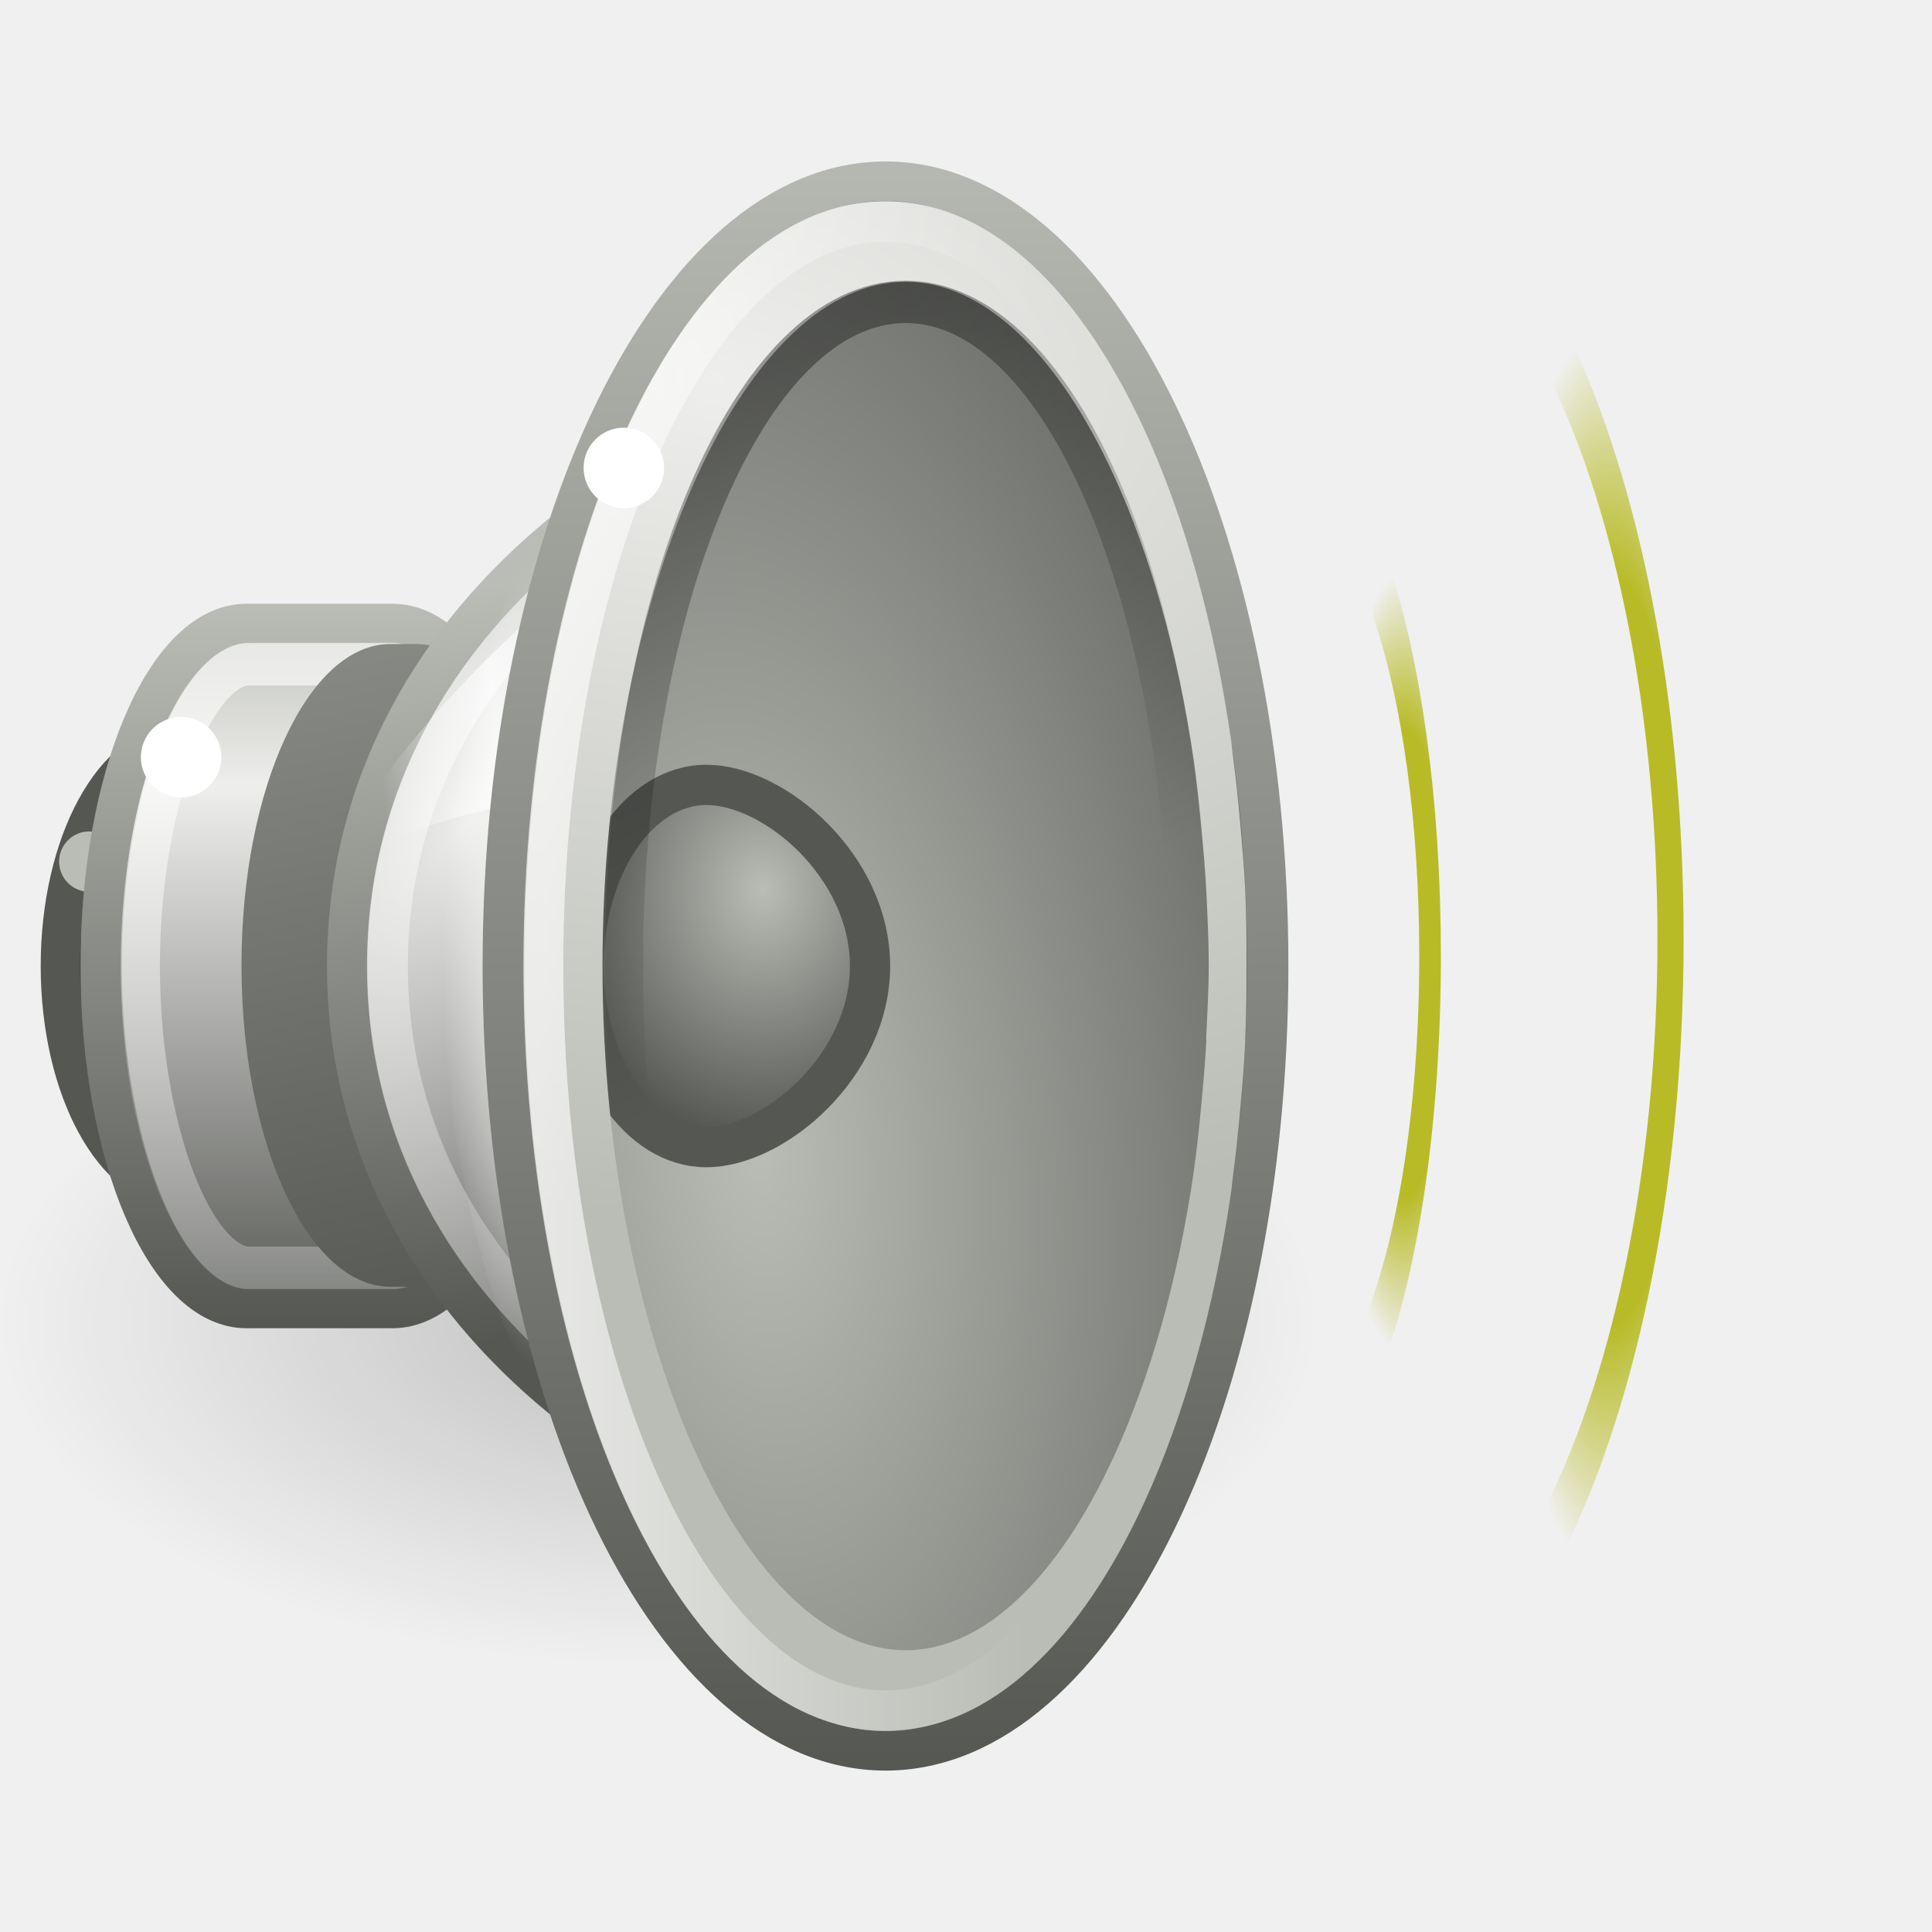
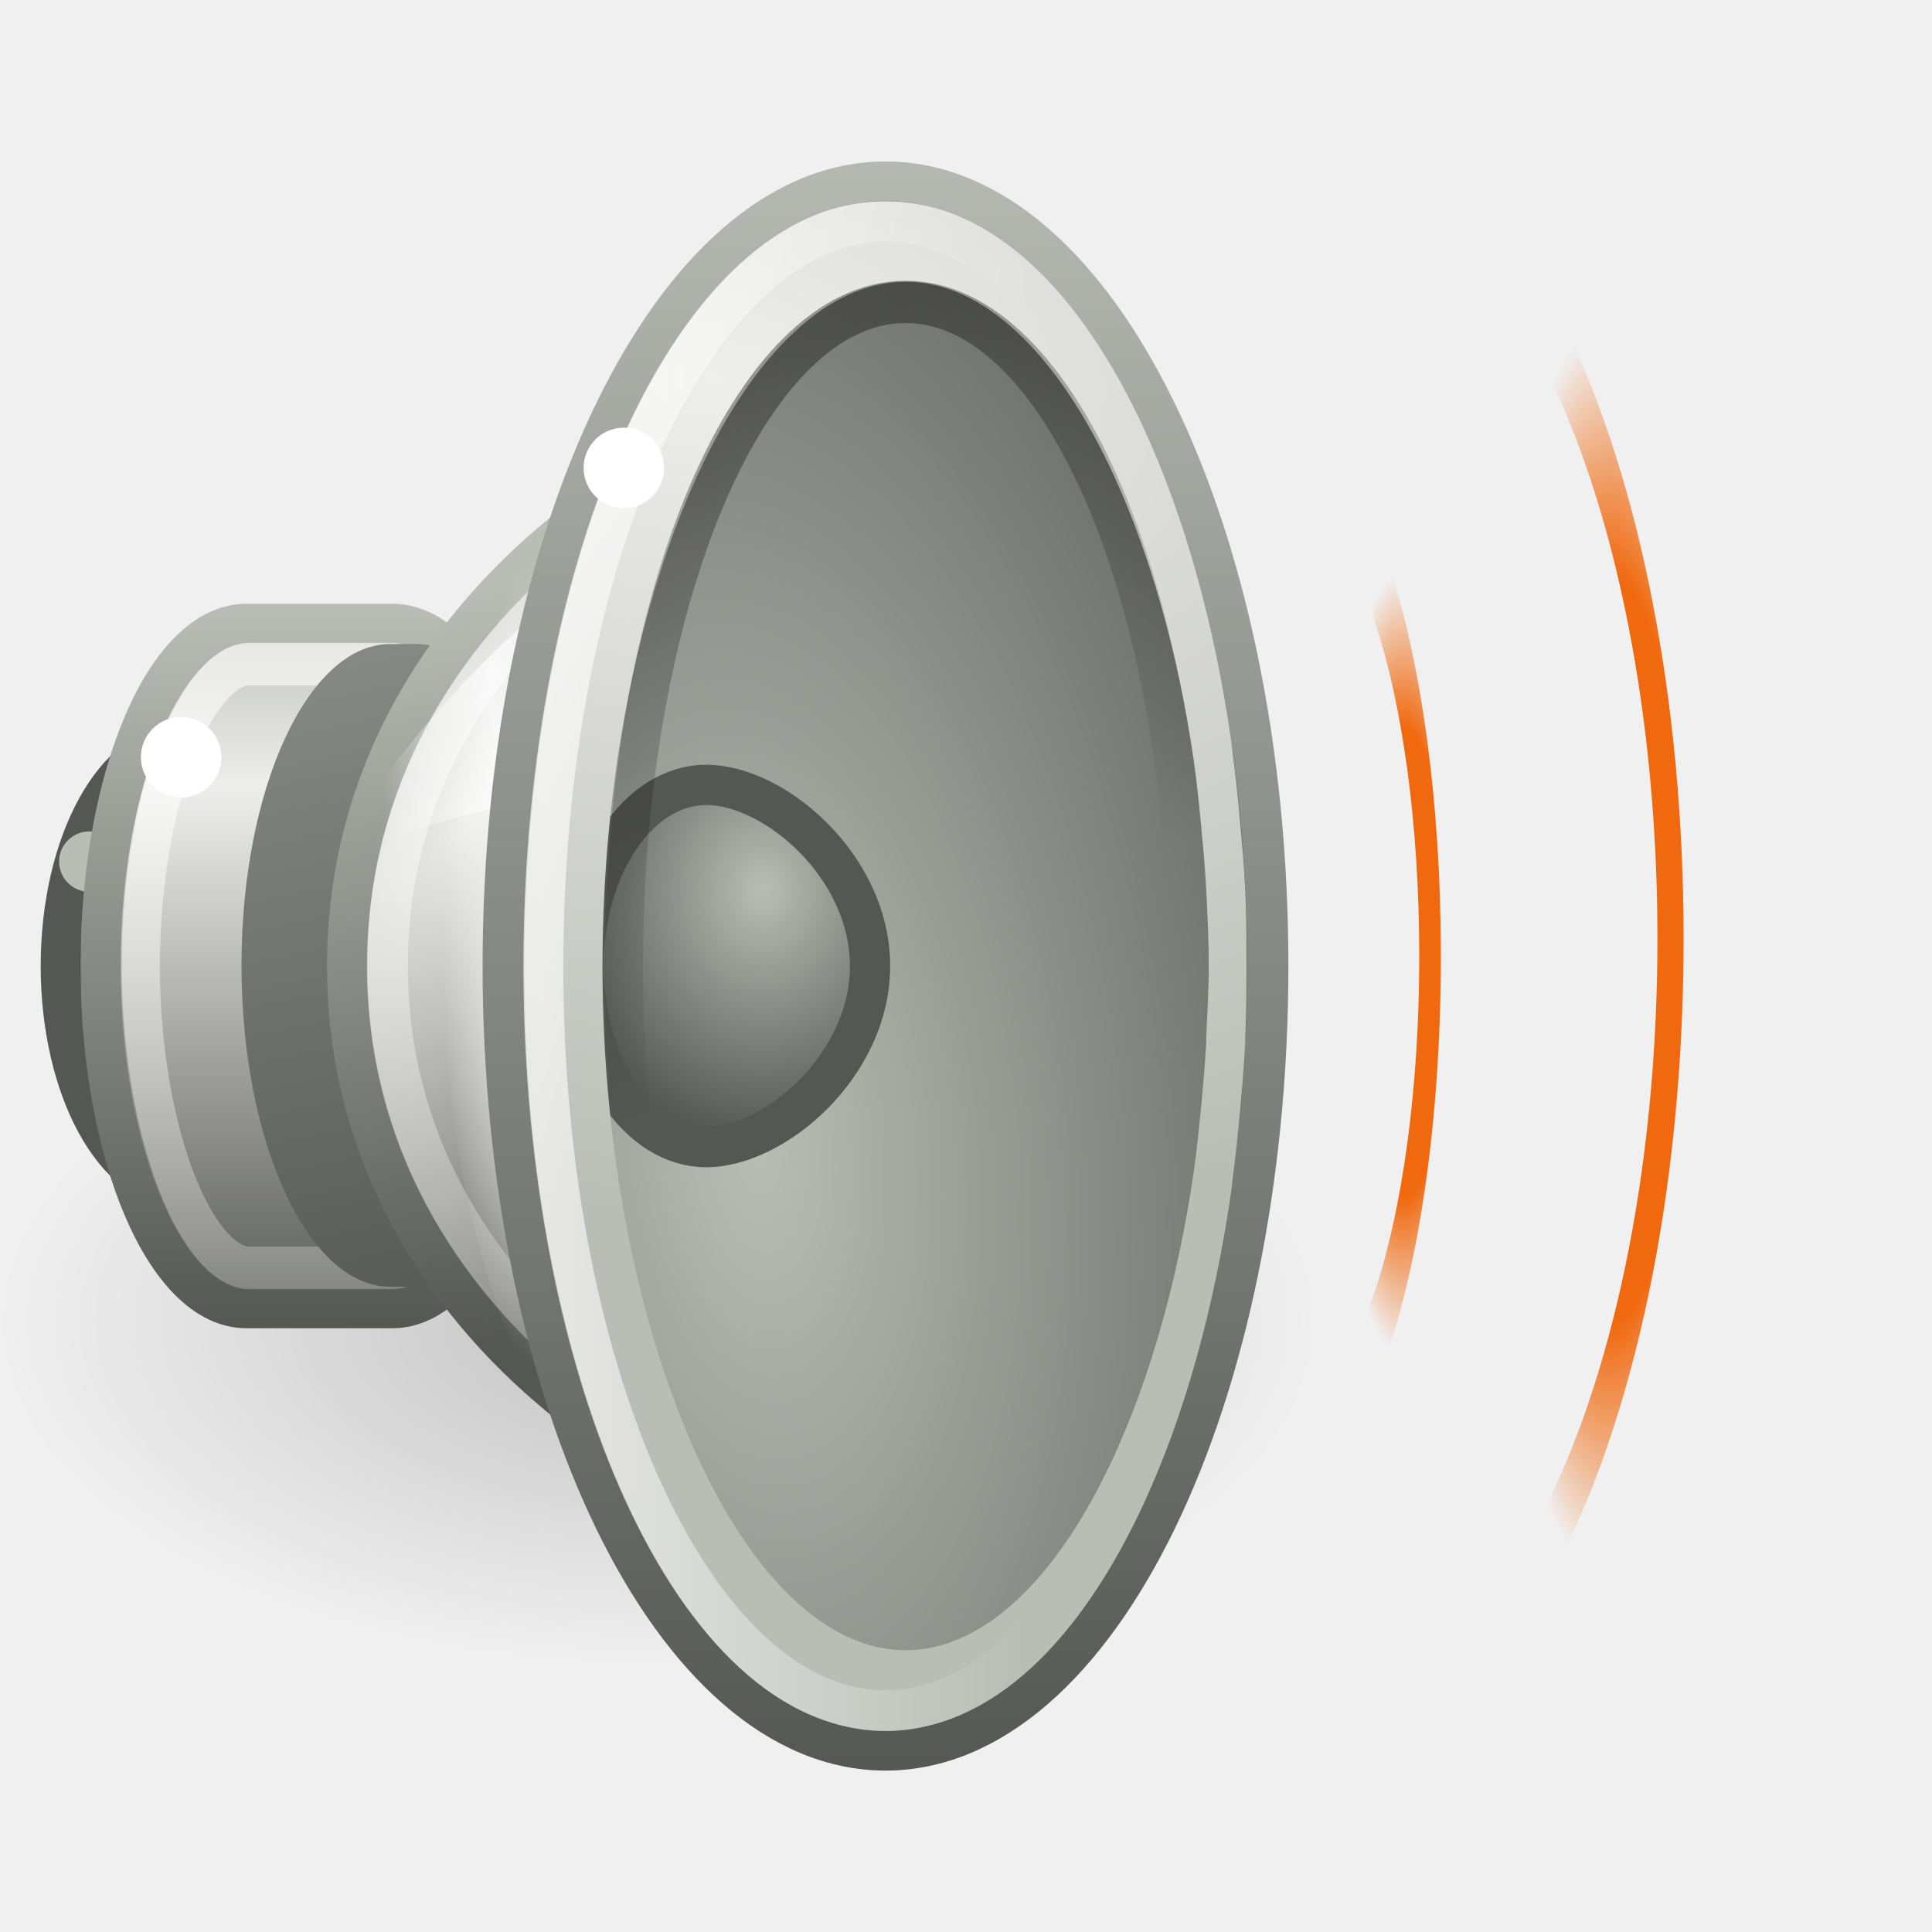
<svg xmlns="http://www.w3.org/2000/svg" xmlns:xlink="http://www.w3.org/1999/xlink" width="48px" height="48px" id="svg7494">
  <defs id="defs7496">
    <linearGradient id="linearGradient7277">
-       <stop id="stop7279" offset="0" style="stop-color:#b8bb26;stop-opacity:1" />
-       <stop style="stop-color:#b8bb26;stop-opacity:1" offset="0.6" id="stop7281" />
-       <stop id="stop7283" offset="1" style="stop-color:#b8bb26;stop-opacity:0" />
+       <stop id="stop7279" offset="0" style="stop-color:#f0690f;stop-opacity:1" />
+       <stop style="stop-color:#f0690f;stop-opacity:1" offset="0.6" id="stop7281" />
+       <stop id="stop7283" offset="1" style="stop-color:#f0690f;stop-opacity:0" />
    </linearGradient>
    <radialGradient xlink:href="#linearGradient7277" id="radialGradient6984" cx="60.641" cy="22.656" fx="60.641" fy="22.656" r="2.619" gradientTransform="matrix(2.145453,0,0,3.019163,-69.461,-45.74667)" gradientUnits="userSpaceOnUse" />
    <linearGradient id="linearGradient7269">
-       <stop id="stop7271" offset="0" style="stop-color:#b8bb26;stop-opacity:1" />
-       <stop style="stop-color:#b8bb26;stop-opacity:1" offset="0.6" id="stop7273" />
-       <stop id="stop7275" offset="1" style="stop-color:#b8bb26;stop-opacity:0" />
+       <stop id="stop7271" offset="0" style="stop-color:#f0690f;stop-opacity:1" />
+       <stop style="stop-color:#f0690f;stop-opacity:1" offset="0.6" id="stop7273" />
+       <stop id="stop7275" offset="1" style="stop-color:#f0690f;stop-opacity:0" />
    </linearGradient>
    <radialGradient xlink:href="#linearGradient7269" id="radialGradient6976" cx="70.531" cy="22.734" fx="70.531" fy="22.734" r="3.598" gradientTransform="matrix(1.808712,0,0,3.523427,-57.03945,-57.36854)" gradientUnits="userSpaceOnUse" />
    <linearGradient id="linearGradient6700">
      <stop style="stop-color:#ffffff;stop-opacity:1;" offset="0" id="stop6702" />
      <stop style="stop-color:#ffffff;stop-opacity:0;" offset="1" id="stop6704" />
    </linearGradient>
    <linearGradient xlink:href="#linearGradient6700" id="linearGradient6706" x1="17.5" y1="25.587" x2="28.555" y2="25.699" gradientUnits="userSpaceOnUse" />
    <linearGradient id="linearGradient6628">
      <stop style="stop-color:#000000;stop-opacity:1;" offset="0" id="stop6630" />
      <stop style="stop-color:#000000;stop-opacity:0;" offset="1" id="stop6632" />
    </linearGradient>
    <linearGradient xlink:href="#linearGradient6628" id="linearGradient6634" x1="23.238" y1="12.159" x2="29.893" y2="26.354" gradientUnits="userSpaceOnUse" />
    <linearGradient id="linearGradient6607">
      <stop style="stop-color:#eeeeec;stop-opacity:1" offset="0" id="stop6609" />
      <stop style="stop-color:#babdb6;stop-opacity:1" offset="1" id="stop6611" />
    </linearGradient>
    <radialGradient xlink:href="#linearGradient6607" id="radialGradient6625" gradientUnits="userSpaceOnUse" gradientTransform="matrix(3.98663,0.1169977,0,-2.530036,-104.627,112.7434)" cx="30.685" cy="42.261" fx="30.685" fy="42.261" r="8.228" />
    <linearGradient id="linearGradient6589">
      <stop style="stop-color:#babdb6;stop-opacity:1" offset="0" id="stop6591" />
      <stop style="stop-color:#555753;stop-opacity:1" offset="1" id="stop6593" />
    </linearGradient>
    <radialGradient xlink:href="#linearGradient6589" id="radialGradient6603" cx="20.884" cy="20.434" fx="20.884" fy="20.434" r="4" gradientTransform="matrix(1.309394,0,0,1.560493,-8.388851,-9.784483)" gradientUnits="userSpaceOnUse" />
    <linearGradient id="linearGradient6643">
      <stop style="stop-color:#555753;stop-opacity:1" offset="0" id="stop6645" />
      <stop style="stop-color:#d3d7cf;stop-opacity:1" offset="1" id="stop6647" />
    </linearGradient>
    <linearGradient xlink:href="#linearGradient6643" id="linearGradient6801" gradientUnits="userSpaceOnUse" x1="33.431" y1="45.052" x2="33.431" y2="0.31" />
    <linearGradient id="linearGradient6667">
      <stop id="stop6669" offset="0" style="stop-color:#babdb6;stop-opacity:1" />
      <stop id="stop6671" offset="1" style="stop-color:#555753;stop-opacity:1" />
    </linearGradient>
    <radialGradient xlink:href="#linearGradient6667" id="radialGradient6595" cx="23.165" cy="30.233" fx="23.165" fy="30.233" r="8.189" gradientTransform="matrix(1.734627,-0.1698771,0.327755,3.617523,-27.42934,-73.69679)" gradientUnits="userSpaceOnUse" />
    <linearGradient id="linearGradient6573">
      <stop style="stop-color:#ffffff;stop-opacity:1;" offset="0" id="stop6575" />
      <stop style="stop-color:#ffffff;stop-opacity:0;" offset="1" id="stop6577" />
    </linearGradient>
    <linearGradient xlink:href="#linearGradient6573" id="linearGradient6579" x1="12.198" y1="9.26" x2="12.198" y2="47.497" gradientUnits="userSpaceOnUse" />
    <linearGradient id="linearGradient6379">
      <stop style="stop-color:white;stop-opacity:0;" offset="0" id="stop6381" />
      <stop id="stop21606" offset="0.5" style="stop-color:white;stop-opacity:1;" />
      <stop style="stop-color:white;stop-opacity:0;" offset="1" id="stop6383" />
    </linearGradient>
    <linearGradient xlink:href="#linearGradient6379" id="linearGradient6641" gradientUnits="userSpaceOnUse" x1="20.226" y1="20.334" x2="11.438" y2="21.75" gradientTransform="matrix(0.6666667,0,0,1,1.999787,-1)" />
    <linearGradient id="linearGradient6651">
      <stop style="stop-color:#ffffff;stop-opacity:1;" offset="0" id="stop6653" />
      <stop style="stop-color:#ffffff;stop-opacity:0;" offset="1" id="stop6655" />
    </linearGradient>
    <radialGradient xlink:href="#linearGradient6651" id="radialGradient6657" cx="23.987" cy="27.053" fx="23.987" fy="27.053" r="7.75" gradientTransform="matrix(-0.2432942,0,0,-1.254313,25.2214,61.87064)" gradientUnits="userSpaceOnUse" />
    <linearGradient id="linearGradient6627">
      <stop style="stop-color:#555753;stop-opacity:1" offset="0" id="stop6629" />
      <stop style="stop-color:#babdb6;stop-opacity:1" offset="1" id="stop6631" />
    </linearGradient>
    <linearGradient xlink:href="#linearGradient6627" id="linearGradient6545" x1="7.75" y1="33.047" x2="4.643" y2="12.064" gradientUnits="userSpaceOnUse" gradientTransform="matrix(0.9114584,0,0,0.8787879,2.700308,4.666654)" />
    <linearGradient id="linearGradient6633">
      <stop id="stop6635" offset="0" style="stop-color:#eeeeec;stop-opacity:1;" />
      <stop id="stop6637" offset="1" style="stop-color:#61635f;stop-opacity:1" />
    </linearGradient>
    <radialGradient xlink:href="#linearGradient6633" id="radialGradient6553" cx="9.32" cy="18.817" fx="9.32" fy="18.817" r="12.5" gradientTransform="matrix(0.7132478,0.5221478,-0.9280778,1.178489,22.51693,-6.7083)" gradientUnits="userSpaceOnUse" />
    <linearGradient id="linearGradient6546">
      <stop style="stop-color:#555753;stop-opacity:1;" offset="0" id="stop6548" />
      <stop style="stop-color:#888a85;stop-opacity:1" offset="1" id="stop6550" />
    </linearGradient>
    <linearGradient xlink:href="#linearGradient6546" id="linearGradient6558" gradientUnits="userSpaceOnUse" x1="80.693" y1="31.561" x2="77.125" y2="14" gradientTransform="translate(-70.00021,2)" />
    <linearGradient id="linearGradient6531">
      <stop style="stop-color:#ffffff;stop-opacity:1;" offset="0" id="stop6533" />
      <stop style="stop-color:#ffffff;stop-opacity:0;" offset="1" id="stop6535" />
    </linearGradient>
    <linearGradient xlink:href="#linearGradient6531" id="linearGradient6537" x1="3.845" y1="15.561" x2="3.845" y2="39.884" gradientUnits="userSpaceOnUse" />
    <linearGradient id="linearGradient5533">
      <stop style="stop-color:#555753;stop-opacity:1" offset="0" id="stop5535" />
      <stop style="stop-color:#babdb6;stop-opacity:1" offset="1" id="stop5537" />
    </linearGradient>
    <linearGradient xlink:href="#linearGradient5533" id="linearGradient5547" gradientUnits="userSpaceOnUse" x1="80.062" y1="14" x2="80.062" y2="-4.009" gradientTransform="matrix(0.90625,0,0,1,-65.92209,19)" />
    <linearGradient id="linearGradient2793">
      <stop style="stop-color:#babdb6;stop-opacity:1;" offset="0" id="stop2795" />
      <stop id="stop2801" offset="0.253" style="stop-color:#eeeeec;stop-opacity:1;" />
      <stop style="stop-color:#555753;stop-opacity:1" offset="1" id="stop2797" />
    </linearGradient>
    <linearGradient xlink:href="#linearGradient2793" id="linearGradient5545" gradientUnits="userSpaceOnUse" x1="78.5" y1="-4.007" x2="78.5" y2="14.001" gradientTransform="matrix(0.90625,0,0,1,-65.92209,19)" />
    <linearGradient id="linearGradient17123">
      <stop style="stop-color:black;stop-opacity:1;" offset="0" id="stop17125" />
      <stop style="stop-color:black;stop-opacity:0;" offset="1" id="stop17127" />
    </linearGradient>
    <radialGradient xlink:href="#linearGradient17123" id="radialGradient7118" gradientUnits="userSpaceOnUse" gradientTransform="matrix(1,0,0,0.330579,0,24.67693)" cx="11.402" cy="36.863" fx="11.402" fy="36.863" r="10.695" />
  </defs>
  <g id="layer1">
    <path style="opacity:0.2;fill:url(#radialGradient7118);fill-opacity:1;stroke:none;stroke-width:1;stroke-linecap:round;stroke-linejoin:round;stroke-miterlimit:4;stroke-dasharray:none;stroke-dashoffset:1.2;stroke-opacity:1;display:inline" id="path16236" d="M 22.097,36.863 A 10.695,3.536 0 1 1 0.707,36.863 A 10.695,3.536 0 1 1 22.097,36.863 z" transform="matrix(1.536591,0,0,2.419973,-1.172533,-56.38486)" />
    <path style="fill:#2e3436;fill-opacity:1;stroke:#555753;stroke-width:1.303;stroke-linecap:round;stroke-linejoin:miter;stroke-miterlimit:4;stroke-dasharray:none;stroke-dashoffset:0;stroke-opacity:1;display:inline" id="path5330" d="M 8,25 A 4,7 0 1 1 0,25 A 4,7 0 1 1 8,25 z" transform="matrix(0.75,0,0,0.7857143,1.499787,4.357156)" />
    <path style="opacity:1;fill:#babdb6;fill-opacity:1;stroke:none;stroke-width:1;stroke-linecap:round;stroke-linejoin:round;stroke-miterlimit:4;stroke-dasharray:none;stroke-dashoffset:1.2;stroke-opacity:1;display:inline" id="path6659" d="M 4.5,20.75 A 0.75,0.75 0 1 1 3,20.75 A 0.75,0.75 0 1 1 4.5,20.75 z" transform="translate(-1.531463,0.6562497)" />
    <path style="fill:url(#linearGradient5545);fill-opacity:1;stroke:url(#linearGradient5547);stroke-width:1;stroke-linecap:round;stroke-linejoin:miter;stroke-miterlimit:4;stroke-dasharray:none;stroke-dashoffset:0;stroke-opacity:1;display:inline" d="M 6.125,15.5 C 4.124,15.5 2.5,19.308 2.5,24 C 2.5,28.692 4.124,32.5 6.125,32.5 L 9.75,32.5 C 11.751,32.5 13.375,28.692 13.375,24 C 13.375,19.308 11.751,15.5 9.75,15.5 L 6.125,15.5 z" id="path2766" />
    <path style="opacity:0.6;fill:none;fill-opacity:1;stroke:url(#linearGradient6537);stroke-width:1.058;stroke-linecap:round;stroke-linejoin:miter;stroke-miterlimit:4;stroke-dasharray:none;stroke-dashoffset:0;stroke-opacity:1;display:inline" id="path5556" d="M 5.5,14.5 C 4.974,14.5 4.234,15.046 3.594,16.406 C 2.954,17.767 2.5,19.782 2.5,22 C 2.5,24.218 2.954,26.233 3.594,27.594 C 4.234,28.954 4.974,29.5 5.5,29.5 L 9.5,29.5 C 10.026,29.5 10.766,28.954 11.406,27.594 C 12.046,26.233 12.5,24.218 12.5,22 C 12.5,19.782 12.046,17.767 11.406,16.406 C 10.766,15.046 10.026,14.5 9.5,14.5 L 5.5,14.5 z" transform="matrix(0.89375,0,0,1,1.265412,2)" />
    <path style="opacity:1;fill:url(#linearGradient6558);fill-opacity:1;stroke:none;stroke-width:1;stroke-linecap:round;stroke-linejoin:miter;stroke-miterlimit:4;stroke-dasharray:none;stroke-dashoffset:0;stroke-opacity:1;display:inline" d="M 9.697,16 C 7.656,16 6,19.577 6,23.984 C 6,28.392 7.656,31.969 9.697,31.969 L 10.334,31.969 C 12.375,31.969 14.031,28.392 14.031,23.984 C 14.031,19.577 12.375,16 10.334,16 L 9.697,16 z" id="path6556" />
    <path style="fill:url(#radialGradient6553);fill-opacity:1;stroke:url(#linearGradient6545);stroke-width:1;stroke-linecap:round;stroke-linejoin:miter;stroke-miterlimit:4;stroke-dasharray:none;stroke-dashoffset:0;stroke-opacity:1;display:inline" d="M 8.625,24 C 8.625,33.227 17.812,38.5 23.5,38.5 C 27.437,38.5 30.5,32.004 30.5,24 C 30.5,15.996 27.437,9.5 23.5,9.5 C 17.812,9.5 8.625,14.773 8.625,24 z" id="path1871" />
    <path style="fill:url(#radialGradient6657);fill-opacity:1;stroke:none;stroke-width:0.878;stroke-linecap:round;stroke-linejoin:miter;stroke-miterlimit:4;stroke-dasharray:none;stroke-dashoffset:0;stroke-opacity:1;display:inline" id="path6649" d="M 33,27.938 A 7.75,16.562 0 1 1 17.5,27.938 A 7.75,16.562 0 1 1 33,27.938 z" transform="matrix(1.322581,0,0,1.026415,-12.14537,-4.675471)" />
    <path style="opacity:0.734;fill:url(#linearGradient6641);fill-opacity:1;fill-rule:evenodd;stroke:none;stroke-width:1px;stroke-linecap:butt;stroke-linejoin:miter;stroke-opacity:1;display:inline" d="M 16,13.375 C 13.416,14.77 10.541,17.571 8,21.5 C 10.699,20.374 13.491,19.54 16,19.75 L 16,13.375 z" id="path6639" />
    <path style="opacity:0.586;fill:none;fill-opacity:1;stroke:url(#linearGradient6579);stroke-width:1.127;stroke-linecap:round;stroke-linejoin:miter;stroke-miterlimit:4;stroke-dasharray:none;stroke-dashoffset:0;stroke-opacity:1;display:inline" id="path6567" d="M 22.812,6.5 C 20.017,6.5 16.088,7.933 12.969,10.594 C 9.849,13.254 7.5,17.074 7.5,22 C 7.5,26.926 9.849,30.746 12.969,33.406 C 16.088,36.067 20.017,37.5 22.812,37.5 C 24.395,37.5 26.045,36.056 27.344,33.25 C 28.642,30.444 29.5,26.429 29.5,22 C 29.5,17.571 28.642,13.556 27.344,10.75 C 26.045,7.944 24.395,6.5 22.812,6.5 z" transform="matrix(0.9034091,0,0,0.8709678,2.849219,4.838709)" />
    <path style="fill:url(#radialGradient6595);fill-opacity:1;stroke:url(#linearGradient6801);stroke-width:0.832;stroke-linecap:round;stroke-linejoin:miter;stroke-miterlimit:4;stroke-dasharray:none;stroke-dashoffset:0;stroke-opacity:1;display:inline" id="path1873" d="M 33,27.938 A 7.75,16.562 0 1 1 17.5,27.938 A 7.75,16.562 0 1 1 33,27.938 z" transform="matrix(1.225806,0,0,1.177358,-8.951807,-8.892453)" />
    <path style="fill:url(#radialGradient6603);fill-opacity:1;stroke:#555753;stroke-width:1;stroke-linecap:round;stroke-linejoin:miter;stroke-miterlimit:4;stroke-dashoffset:0;stroke-opacity:1;display:inline" d="M 21.616,24 C 21.616,26.484 19.233,28.5 17.55,28.5 C 15.866,28.5 14.5,26.484 14.5,24 C 14.5,21.516 15.866,19.5 17.55,19.5 C 19.233,19.5 21.616,21.516 21.616,24 z" id="path3672" />
    <path style="opacity:1;fill:url(#radialGradient6625);fill-opacity:1;stroke:none;stroke-width:0.903;stroke-linecap:round;stroke-linejoin:miter;stroke-miterlimit:4;stroke-dasharray:none;stroke-dashoffset:0;stroke-opacity:1;display:inline" d="M 22,5 C 19.367,5 17.142,7.25 15.562,10.688 C 13.983,14.125 13.031,18.83 13.031,24 C 13.031,29.17 13.983,33.875 15.562,37.312 C 17.142,40.75 19.367,43 22,43 C 24.632,43 26.858,40.75 28.437,37.312 C 29.424,35.164 30.174,32.501 30.594,29.562 C 30.607,29.47 30.612,29.375 30.625,29.281 C 30.701,28.714 30.761,28.15 30.812,27.562 C 30.863,27.016 30.91,26.469 30.937,25.906 C 30.939,25.875 30.936,25.844 30.937,25.812 C 30.965,25.217 30.969,24.612 30.969,24 C 30.969,23.356 30.968,22.72 30.937,22.094 C 30.911,21.537 30.86,20.979 30.812,20.438 C 30.761,19.85 30.701,19.286 30.625,18.719 C 30.611,18.624 30.608,18.532 30.594,18.438 C 30.174,15.499 29.424,12.836 28.437,10.688 C 26.858,7.25 24.632,5 22,5 z M 22.5,7 C 24.422,7 26.28,8.766 27.687,11.844 C 28.567,13.768 29.264,16.179 29.656,18.875 C 29.734,19.414 29.79,19.97 29.844,20.531 C 29.891,21.057 29.943,21.585 29.969,22.125 C 30,22.745 30.031,23.361 30.031,24 C 30.031,24.596 29.996,25.17 29.969,25.75 C 29.967,25.791 29.97,25.834 29.969,25.875 C 29.941,26.412 29.894,26.948 29.844,27.469 C 29.79,28.03 29.734,28.586 29.656,29.125 C 29.264,31.821 28.567,34.232 27.687,36.156 C 26.28,39.234 24.422,41 22.5,41 C 20.578,41 18.719,39.234 17.312,36.156 C 15.905,33.078 14.969,28.766 14.969,24 C 14.969,19.234 15.905,14.922 17.312,11.844 C 18.719,8.766 20.578,7 22.5,7 z" id="path6605" />
    <path style="opacity:0.366;fill:none;fill-opacity:1;stroke:url(#linearGradient6634);stroke-width:1.054;stroke-linecap:round;stroke-linejoin:miter;stroke-miterlimit:4;stroke-dasharray:none;stroke-dashoffset:0;stroke-opacity:1;display:inline" id="path6615" d="M 33,27.938 A 7.75,16.562 0 1 1 17.5,27.938 A 7.75,16.562 0 1 1 33,27.938 z" transform="matrix(0.9032258,0,0,0.9962264,-0.3066663,-3.832075)" />
    <path style="opacity:1;fill:#ffffff;fill-opacity:1;stroke:none;stroke-width:1;stroke-linecap:round;stroke-linejoin:round;stroke-miterlimit:4;stroke-dasharray:none;stroke-dashoffset:1.2;stroke-opacity:1;display:inline" id="path6661" d="M 21.5,13.5 A 1,1 0 1 1 19.5,13.5 A 1,1 0 1 1 21.5,13.5 z" transform="translate(-16.00021,5.3125)" />
    <path style="opacity:0.655;fill:none;fill-opacity:1;stroke:url(#linearGradient6706);stroke-width:0.903;stroke-linecap:round;stroke-linejoin:miter;stroke-miterlimit:4;stroke-dasharray:none;stroke-dashoffset:0;stroke-opacity:1;display:inline" id="path6698" d="M 33,27.938 A 7.75,16.562 0 1 1 17.5,27.938 A 7.75,16.562 0 1 1 33,27.938 z" transform="matrix(1.096775,0,0,1.116981,-5.693772,-7.20566)" />
    <path style="opacity:1;fill:#ffffff;fill-opacity:1;stroke:none;stroke-width:1;stroke-linecap:round;stroke-linejoin:round;stroke-miterlimit:4;stroke-dasharray:none;stroke-dashoffset:1.2;stroke-opacity:1;display:inline" id="path5501" d="M 21.5,13.5 A 1,1 0 1 1 19.5,13.5 A 1,1 0 1 1 21.5,13.5 z" transform="translate(-5.000213,-1.875)" />
-     <g style="stroke:#b8bb26;stroke-width:1;stroke-miterlimit:4;stroke-dasharray:none;display:inline" id="g27916" transform="matrix(0.5164697,0,0,1.224298,3.543239,-4.221456)">
+     <g style="stroke:#f0690f;stroke-width:1;stroke-miterlimit:4;stroke-dasharray:none;display:inline" id="g27916" transform="matrix(0.5164697,0,0,1.224298,3.543239,-4.221456)">
      <path id="path21632" d="M 67.562,34.781 C 71.176,31.9 73.5,27.478 73.5,22.5 C 73.5,17.794 71.436,13.57 68.156,10.688" style="opacity:1;fill:none;fill-opacity:1;stroke:url(#radialGradient6976);stroke-width:1.258;stroke-linecap:round;stroke-linejoin:round;stroke-miterlimit:4;stroke-dasharray:none;stroke-dashoffset:1.2;stroke-opacity:1;display:inline" />
    </g>
-     <g style="stroke:#b8bb26;stroke-width:1;stroke-miterlimit:4;stroke-dasharray:none;display:inline" id="g28807" transform="matrix(0.3535062,0,0,1.224298,13.43546,-3.800606)">
+     <g style="stroke:#f0690f;stroke-width:1;stroke-miterlimit:4;stroke-dasharray:none;display:inline" id="g28807" transform="matrix(0.3535062,0,0,1.224298,13.43546,-3.800606)">
      <path id="path27920" d="M 58.781,30.156 C 61.051,28.376 62.5,25.606 62.5,22.5 C 62.5,19.561 61.188,16.94 59.125,15.156" style="opacity:1;fill:none;fill-opacity:1;stroke:url(#radialGradient6984);stroke-width:1.52;stroke-linecap:round;stroke-linejoin:round;stroke-miterlimit:4;stroke-dasharray:none;stroke-dashoffset:1.2;stroke-opacity:1;display:inline" />
    </g>
  </g>
</svg>
